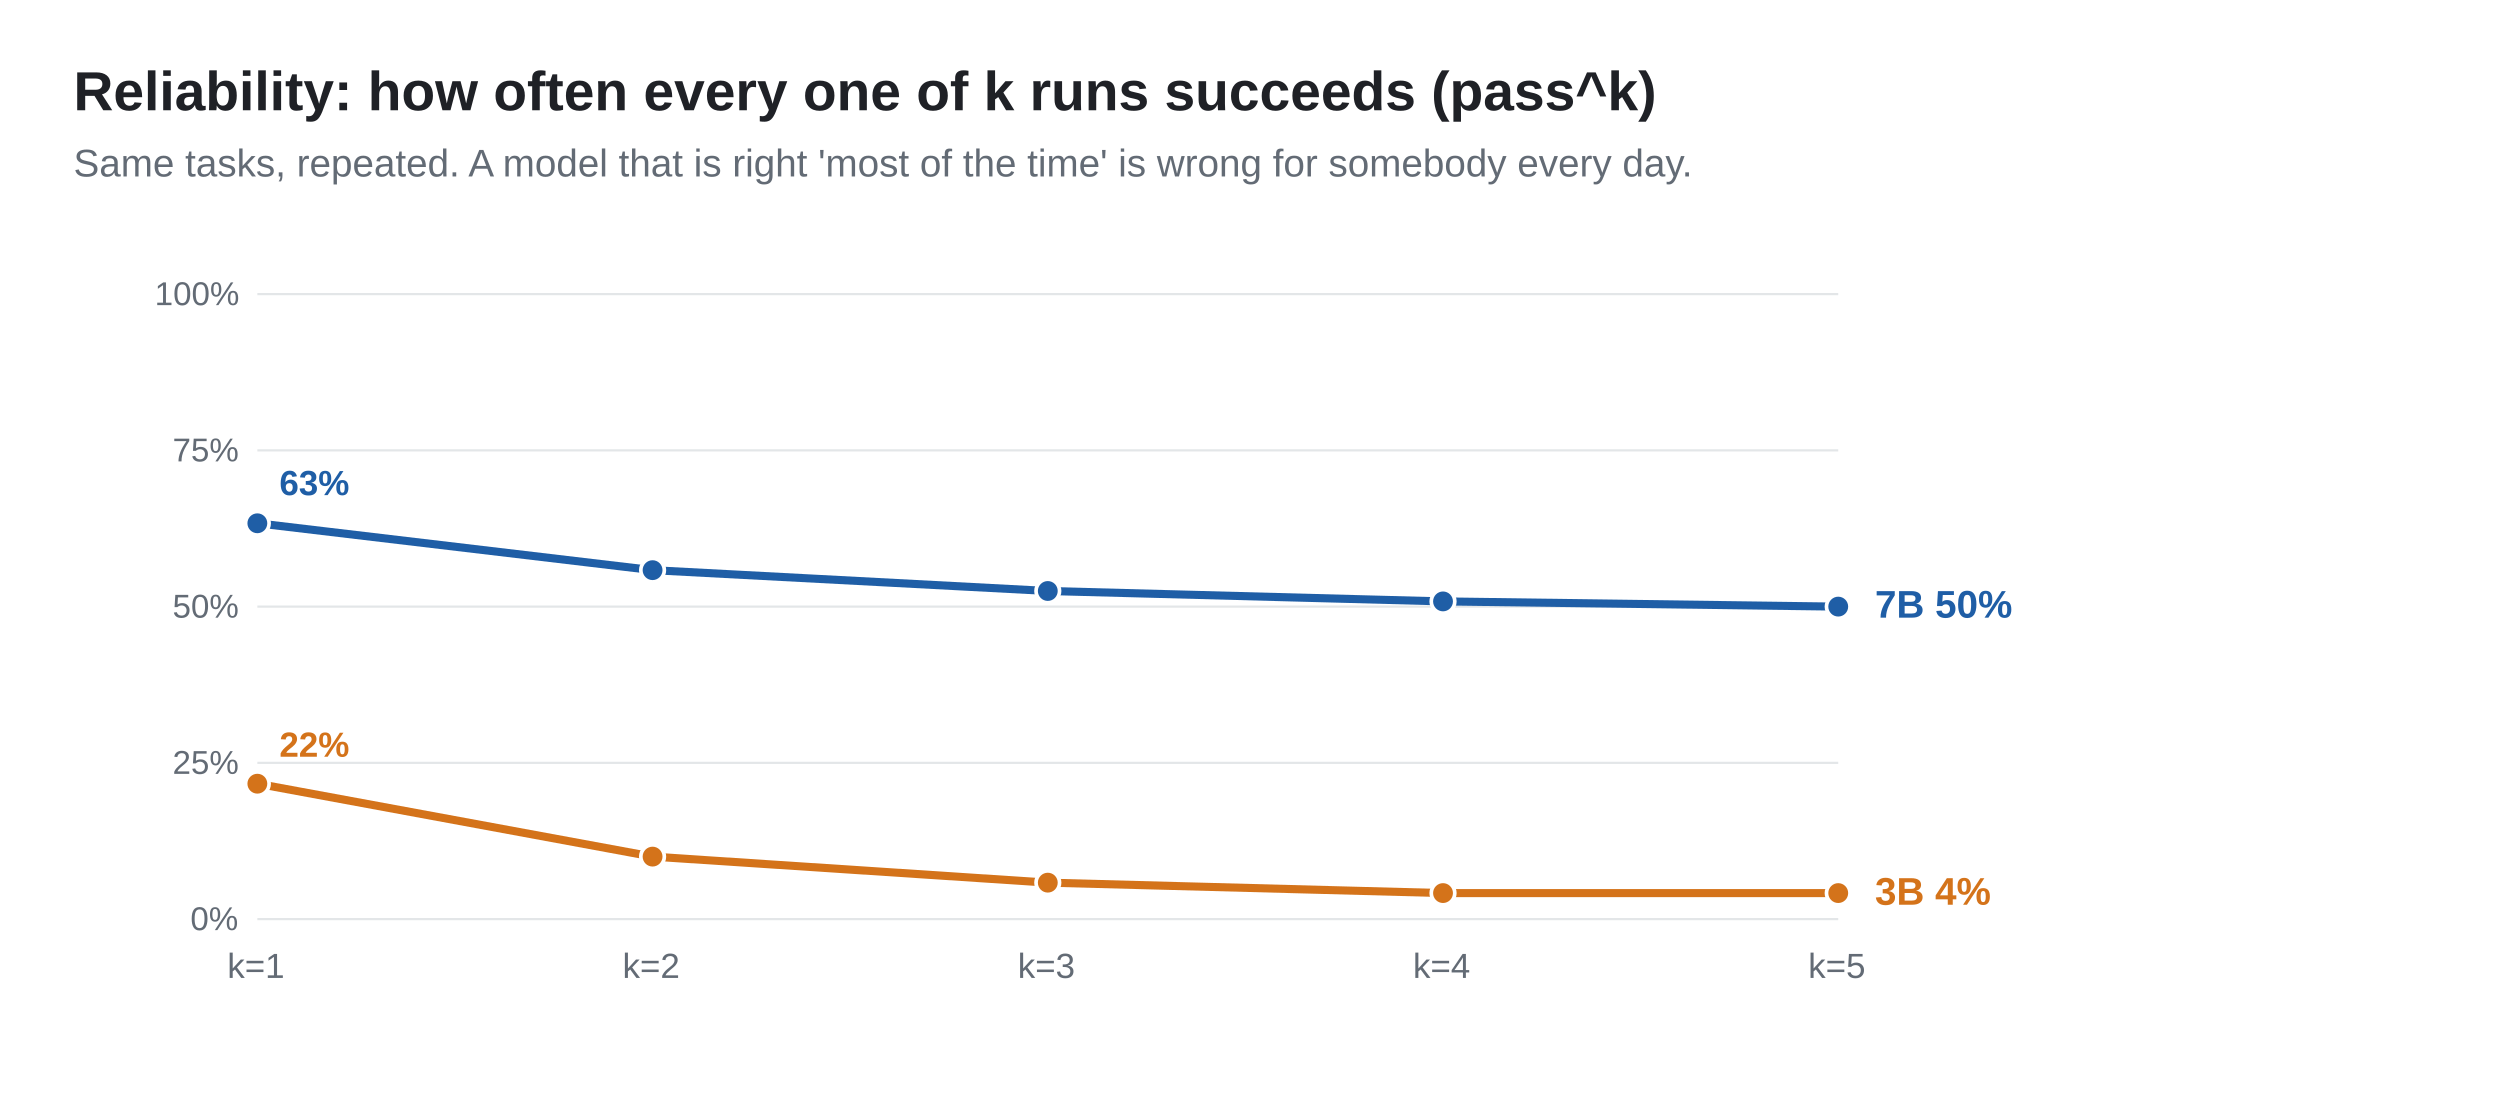
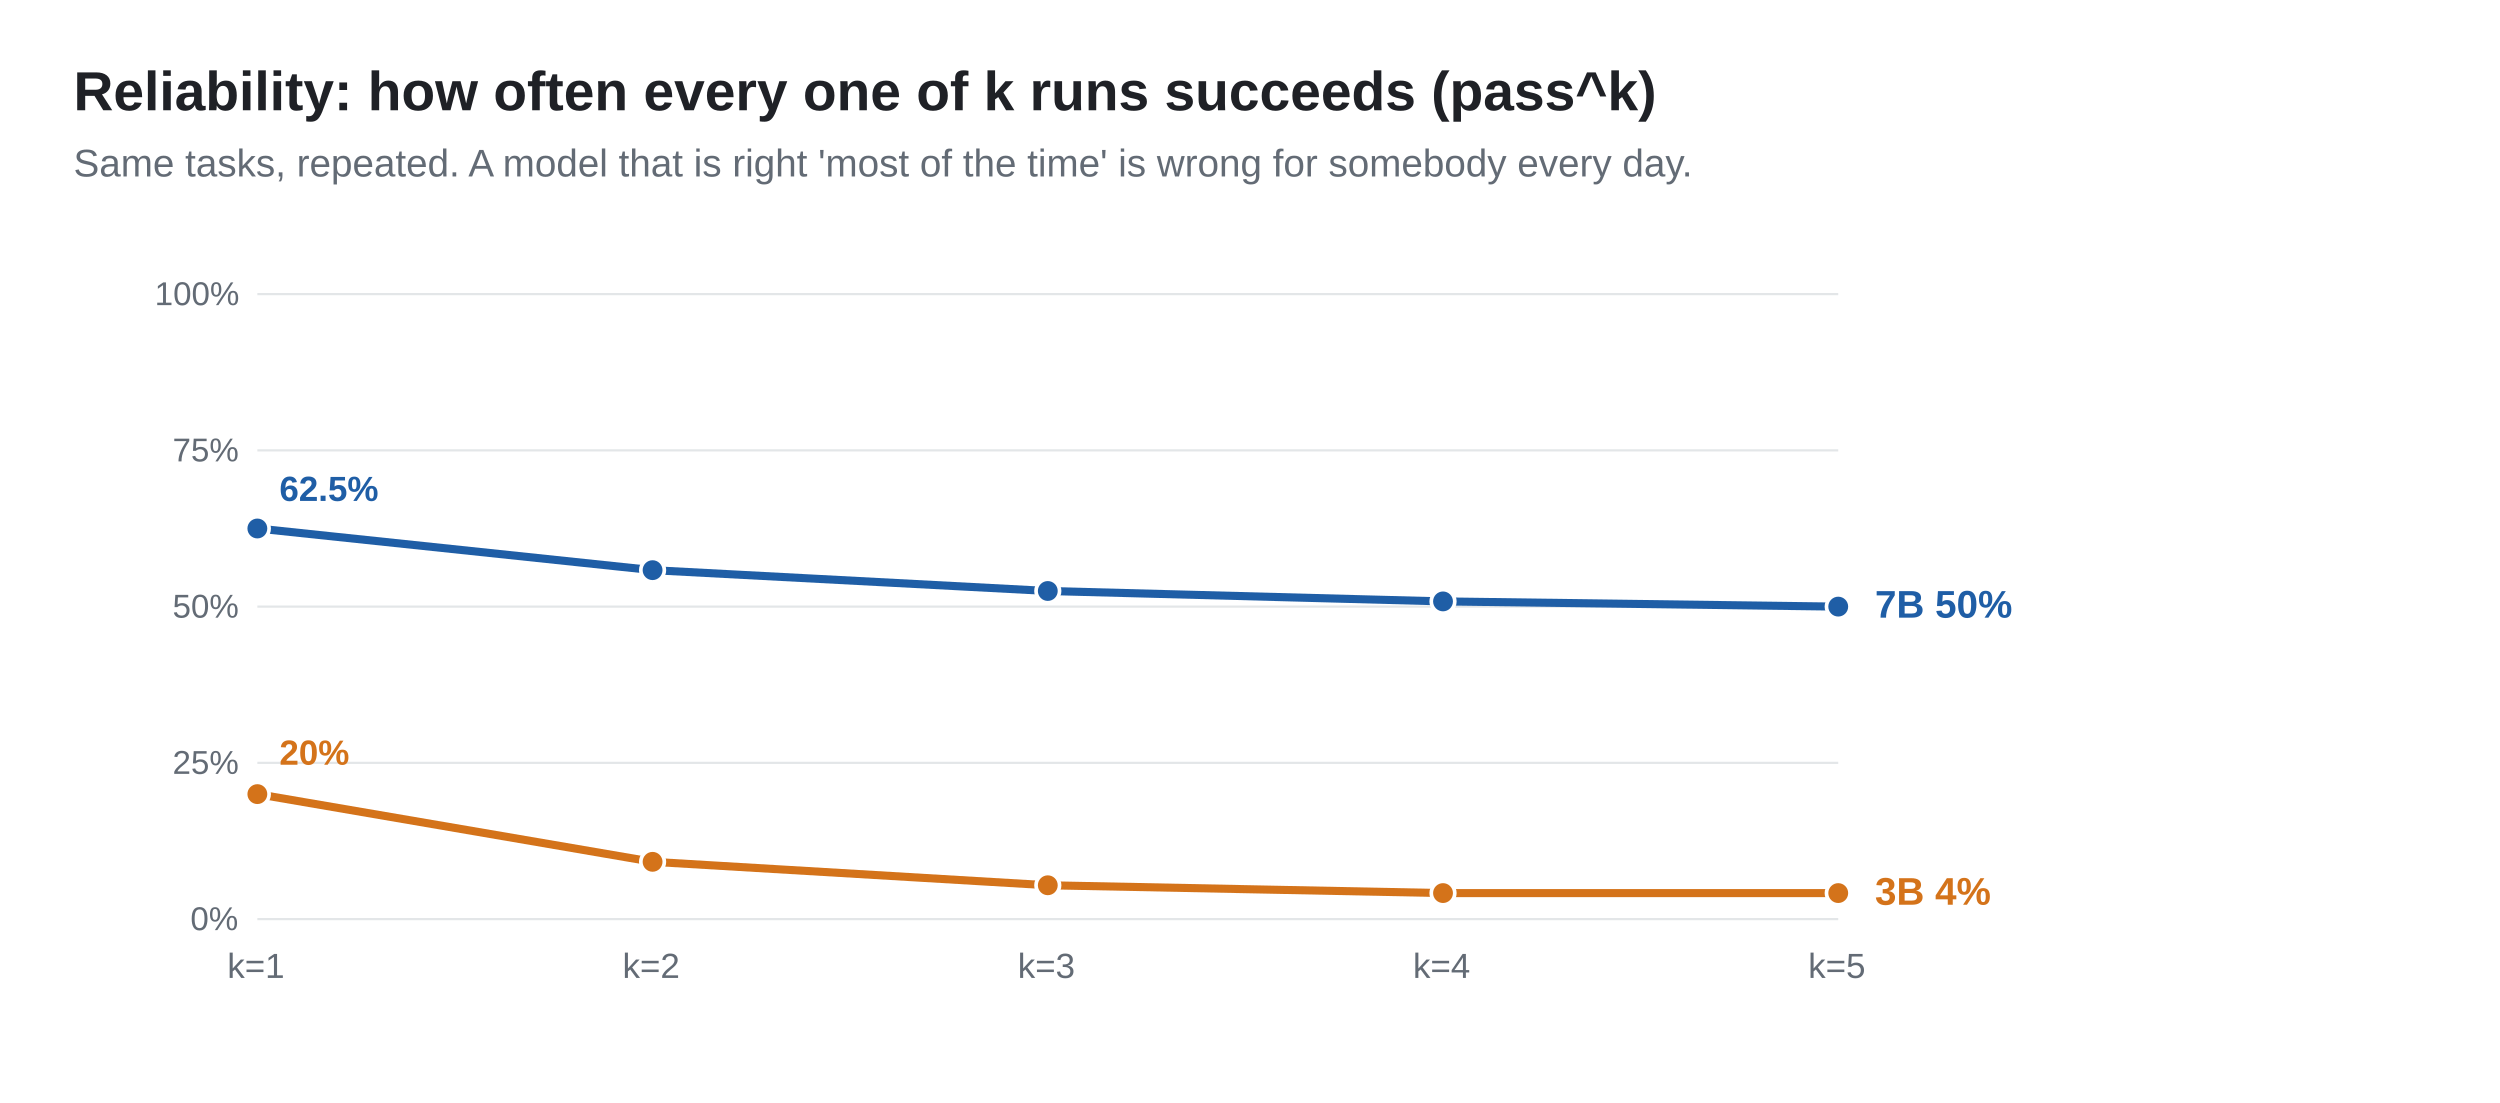
<svg xmlns="http://www.w3.org/2000/svg" width="680" height="300" preserveAspectRatio="xMinYMin meet" viewBox="0 0 680 300" version="1.0" fill-rule="evenodd">
  <clipPath id="clip">
    <rect x="0" y="0" width="680" height="300" />
  </clipPath>
  <g id="group" transform="scale(1,-1) translate(0,-300)" style="clip-path: url(#clip)">
    <g transform="">
      <rect x="0" y="0" width="680" height="300" style="stroke: none; stroke-linecap: butt; stroke-width: 1; fill: rgb(100%,100%,100%); fill-rule: evenodd;" />
      <text x="20" y="270" style="font-family: 'Segoe UI', 'Helvetica Neue', Arial, sans-serif; font-weight: bold; font-size: 15px;fill: rgb(12%,13%,15%); stroke:none;" transform="translate(0,540) scale(1,-1)">Reliability: how often every one of k runs succeeds (pass^k)</text>
      <text x="20" y="252" style="font-family: 'Segoe UI', 'Helvetica Neue', Arial, sans-serif; font-weight: normal; font-size: 10.5px;fill: rgb(39%,42%,46%); stroke:none;" transform="translate(0,504) scale(1,-1)">Same tasks, repeated. A model that is right 'most of the time' is wrong for somebody every day.</text>
      <path d="M 70,50 L 500,50 Z" style="stroke: rgb(89%,90%,91%); stroke-linecap: butt; stroke-width: 0.6;" />
      <text x="51.783" y="47" style="font-family: 'Segoe UI', 'Helvetica Neue', Arial, sans-serif; font-weight: normal; font-size: 9px;fill: rgb(39%,42%,46%); stroke:none;" transform="translate(0,94) scale(1,-1)">0%</text>
      <path d="M 70,92.5 L 500,92.5 Z" style="stroke: rgb(89%,90%,91%); stroke-linecap: butt; stroke-width: 0.6;" />
      <text x="46.932" y="89.5" style="font-family: 'Segoe UI', 'Helvetica Neue', Arial, sans-serif; font-weight: normal; font-size: 9px;fill: rgb(39%,42%,46%); stroke:none;" transform="translate(0,179) scale(1,-1)">25%</text>
      <path d="M 70,135 L 500,135 Z" style="stroke: rgb(89%,90%,91%); stroke-linecap: butt; stroke-width: 0.6;" />
      <text x="46.932" y="132.0" style="font-family: 'Segoe UI', 'Helvetica Neue', Arial, sans-serif; font-weight: normal; font-size: 9px;fill: rgb(39%,42%,46%); stroke:none;" transform="translate(0,264) scale(1,-1)">50%</text>
      <path d="M 70,177.5 L 500,177.5 Z" style="stroke: rgb(89%,90%,91%); stroke-linecap: butt; stroke-width: 0.6;" />
      <text x="46.932" y="174.5" style="font-family: 'Segoe UI', 'Helvetica Neue', Arial, sans-serif; font-weight: normal; font-size: 9px;fill: rgb(39%,42%,46%); stroke:none;" transform="translate(0,349) scale(1,-1)">75%</text>
      <path d="M 70,220 L 500,220 Z" style="stroke: rgb(89%,90%,91%); stroke-linecap: butt; stroke-width: 0.6;" />
      <text x="42.08" y="217.0" style="font-family: 'Segoe UI', 'Helvetica Neue', Arial, sans-serif; font-weight: normal; font-size: 9px;fill: rgb(39%,42%,46%); stroke:none;" transform="translate(0,434) scale(1,-1)">100%</text>
      <text x="61.829" y="34" style="font-family: 'Segoe UI', 'Helvetica Neue', Arial, sans-serif; font-weight: normal; font-size: 9.5px;fill: rgb(39%,42%,46%); stroke:none;" transform="translate(0,68) scale(1,-1)">k=1</text>
      <text x="169.329" y="34" style="font-family: 'Segoe UI', 'Helvetica Neue', Arial, sans-serif; font-weight: normal; font-size: 9.5px;fill: rgb(39%,42%,46%); stroke:none;" transform="translate(0,68) scale(1,-1)">k=2</text>
      <text x="276.829" y="34" style="font-family: 'Segoe UI', 'Helvetica Neue', Arial, sans-serif; font-weight: normal; font-size: 9.5px;fill: rgb(39%,42%,46%); stroke:none;" transform="translate(0,68) scale(1,-1)">k=3</text>
      <text x="384.329" y="34" style="font-family: 'Segoe UI', 'Helvetica Neue', Arial, sans-serif; font-weight: normal; font-size: 9.5px;fill: rgb(39%,42%,46%); stroke:none;" transform="translate(0,68) scale(1,-1)">k=4</text>
      <text x="491.829" y="34" style="font-family: 'Segoe UI', 'Helvetica Neue', Arial, sans-serif; font-weight: normal; font-size: 9.5px;fill: rgb(39%,42%,46%); stroke:none;" transform="translate(0,68) scale(1,-1)">k=5</text>
-       <polyline points="70 86.833, 177.5 67, 285 59.917, 392.5 57.083, 500 57.083" style="stroke: rgb(83%,45%,10%); stroke-linecap: butt; stroke-width: 2.2; fill: None; fill-rule: evenodd;" />
-       <circle cx="70.0" cy="86.833" r="3.2" style="stroke: rgb(100%,100%,100%); stroke-linecap: butt; stroke-width: 1; fill: rgb(83%,45%,10%); fill-rule: evenodd;" />
-       <circle cx="177.5" cy="67.0" r="3.2" style="stroke: rgb(100%,100%,100%); stroke-linecap: butt; stroke-width: 1; fill: rgb(83%,45%,10%); fill-rule: evenodd;" />
-       <circle cx="285.0" cy="59.917" r="3.2" style="stroke: rgb(100%,100%,100%); stroke-linecap: butt; stroke-width: 1; fill: rgb(83%,45%,10%); fill-rule: evenodd;" />
+       <polyline points="70 84, 177.5 65.583, 285 59.208, 392.5 57.083, 500 57.083" style="stroke: rgb(83%,45%,10%); stroke-linecap: butt; stroke-width: 2.2; fill: None; fill-rule: evenodd;" />
+       <circle cx="70.0" cy="84.0" r="3.2" style="stroke: rgb(100%,100%,100%); stroke-linecap: butt; stroke-width: 1; fill: rgb(83%,45%,10%); fill-rule: evenodd;" />
+       <circle cx="177.5" cy="65.583" r="3.2" style="stroke: rgb(100%,100%,100%); stroke-linecap: butt; stroke-width: 1; fill: rgb(83%,45%,10%); fill-rule: evenodd;" />
+       <circle cx="285.0" cy="59.208" r="3.2" style="stroke: rgb(100%,100%,100%); stroke-linecap: butt; stroke-width: 1; fill: rgb(83%,45%,10%); fill-rule: evenodd;" />
      <circle cx="392.5" cy="57.083" r="3.2" style="stroke: rgb(100%,100%,100%); stroke-linecap: butt; stroke-width: 1; fill: rgb(83%,45%,10%); fill-rule: evenodd;" />
      <circle cx="500.0" cy="57.083" r="3.2" style="stroke: rgb(100%,100%,100%); stroke-linecap: butt; stroke-width: 1; fill: rgb(83%,45%,10%); fill-rule: evenodd;" />
      <text x="510.0" y="54.083" style="font-family: 'Segoe UI', 'Helvetica Neue', Arial, sans-serif; font-weight: bold; font-size: 10.5px;fill: rgb(83%,45%,10%); stroke:none;" transform="translate(0,108) scale(1,-1)">3B  4%</text>
-       <text x="76.0" y="94.833" style="font-family: 'Segoe UI', 'Helvetica Neue', Arial, sans-serif; font-weight: 600; font-size: 9.5px;fill: rgb(83%,45%,10%); stroke:none;" transform="translate(0,189) scale(1,-1)">22%</text>
-       <polyline points="70 157.667, 177.5 144.917, 285 139.25, 392.5 136.417, 500 135" style="stroke: rgb(12%,37%,65%); stroke-linecap: butt; stroke-width: 2.2; fill: None; fill-rule: evenodd;" />
-       <circle cx="70.0" cy="157.667" r="3.2" style="stroke: rgb(100%,100%,100%); stroke-linecap: butt; stroke-width: 1; fill: rgb(12%,37%,65%); fill-rule: evenodd;" />
+       <text x="76.0" y="92.0" style="font-family: 'Segoe UI', 'Helvetica Neue', Arial, sans-serif; font-weight: 600; font-size: 9.5px;fill: rgb(83%,45%,10%); stroke:none;" transform="translate(0,184) scale(1,-1)">20%</text>
+       <polyline points="70 156.25, 177.5 144.917, 285 139.25, 392.5 136.417, 500 135" style="stroke: rgb(12%,37%,65%); stroke-linecap: butt; stroke-width: 2.2; fill: None; fill-rule: evenodd;" />
+       <circle cx="70.0" cy="156.25" r="3.2" style="stroke: rgb(100%,100%,100%); stroke-linecap: butt; stroke-width: 1; fill: rgb(12%,37%,65%); fill-rule: evenodd;" />
      <circle cx="177.5" cy="144.917" r="3.2" style="stroke: rgb(100%,100%,100%); stroke-linecap: butt; stroke-width: 1; fill: rgb(12%,37%,65%); fill-rule: evenodd;" />
      <circle cx="285.0" cy="139.25" r="3.2" style="stroke: rgb(100%,100%,100%); stroke-linecap: butt; stroke-width: 1; fill: rgb(12%,37%,65%); fill-rule: evenodd;" />
      <circle cx="392.5" cy="136.417" r="3.2" style="stroke: rgb(100%,100%,100%); stroke-linecap: butt; stroke-width: 1; fill: rgb(12%,37%,65%); fill-rule: evenodd;" />
      <circle cx="500.0" cy="135.0" r="3.2" style="stroke: rgb(100%,100%,100%); stroke-linecap: butt; stroke-width: 1; fill: rgb(12%,37%,65%); fill-rule: evenodd;" />
      <text x="510.0" y="132.0" style="font-family: 'Segoe UI', 'Helvetica Neue', Arial, sans-serif; font-weight: bold; font-size: 10.5px;fill: rgb(12%,37%,65%); stroke:none;" transform="translate(0,264) scale(1,-1)">7B  50%</text>
-       <text x="76.0" y="165.667" style="font-family: 'Segoe UI', 'Helvetica Neue', Arial, sans-serif; font-weight: 600; font-size: 9.5px;fill: rgb(12%,37%,65%); stroke:none;" transform="translate(0,331) scale(1,-1)">63%</text>
+       <text x="76.0" y="164.25" style="font-family: 'Segoe UI', 'Helvetica Neue', Arial, sans-serif; font-weight: 600; font-size: 9.5px;fill: rgb(12%,37%,65%); stroke:none;" transform="translate(0,328) scale(1,-1)">62.5%</text>
    </g>
  </g>
</svg>
